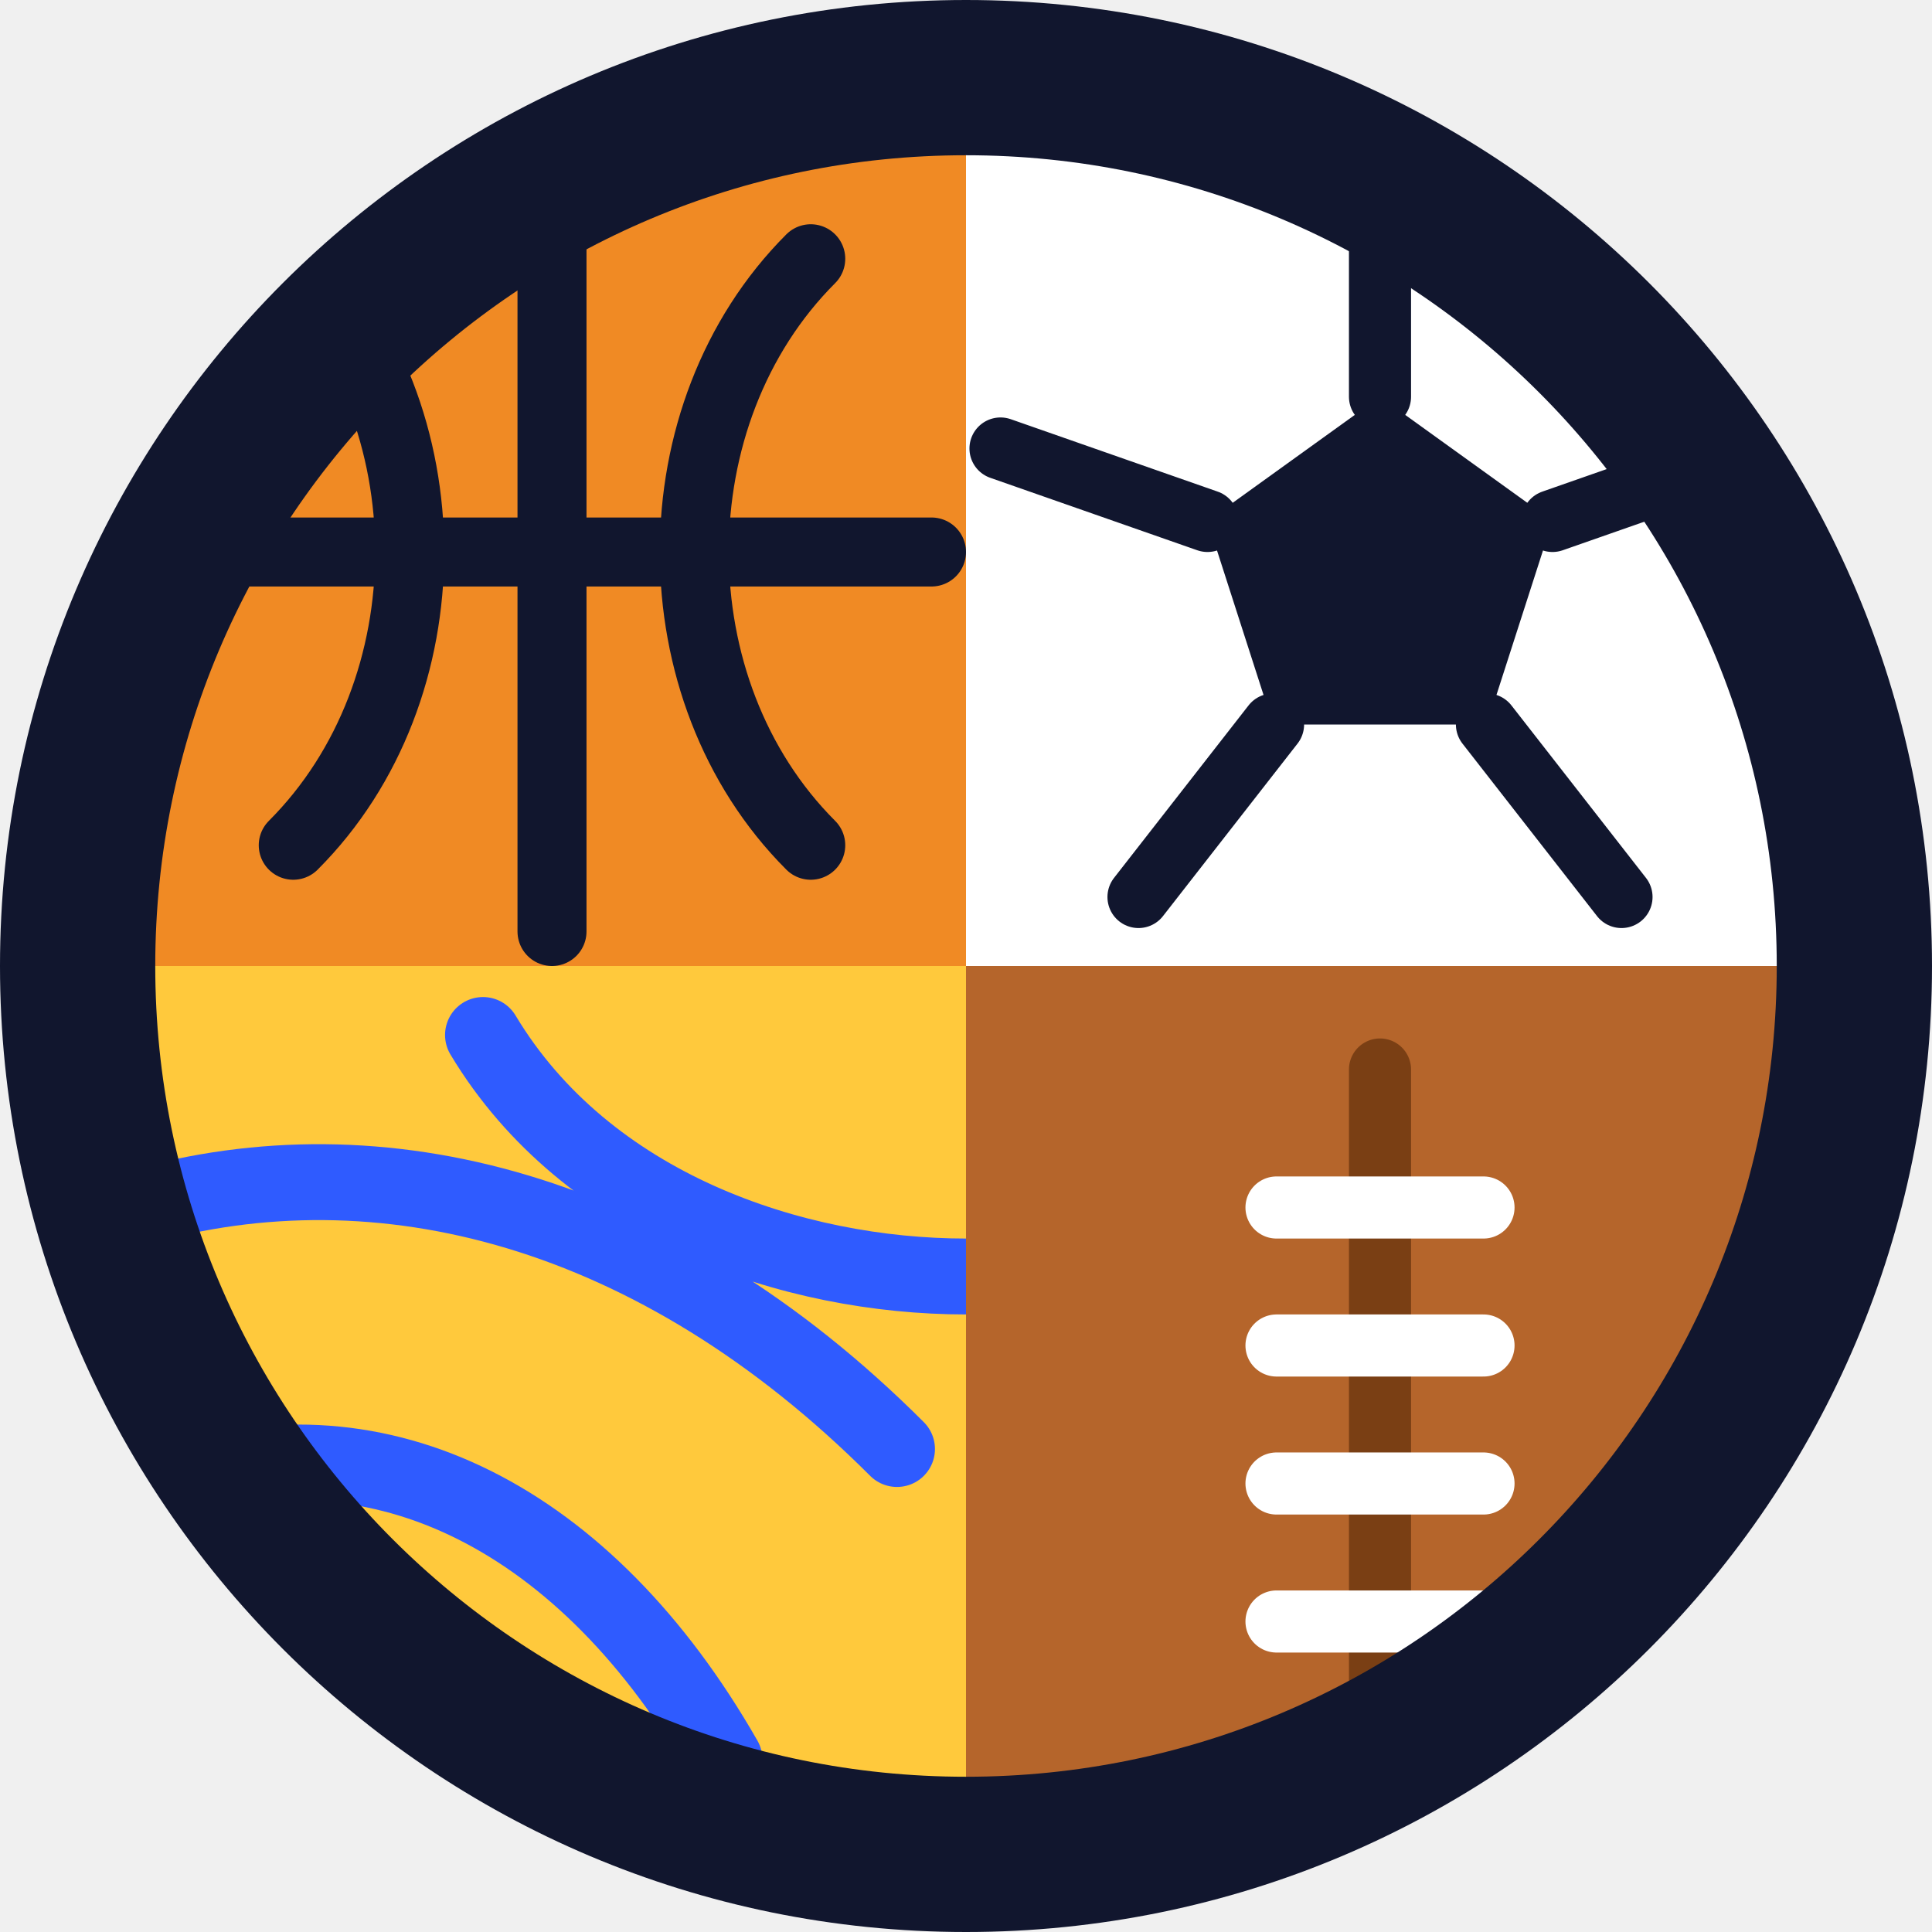
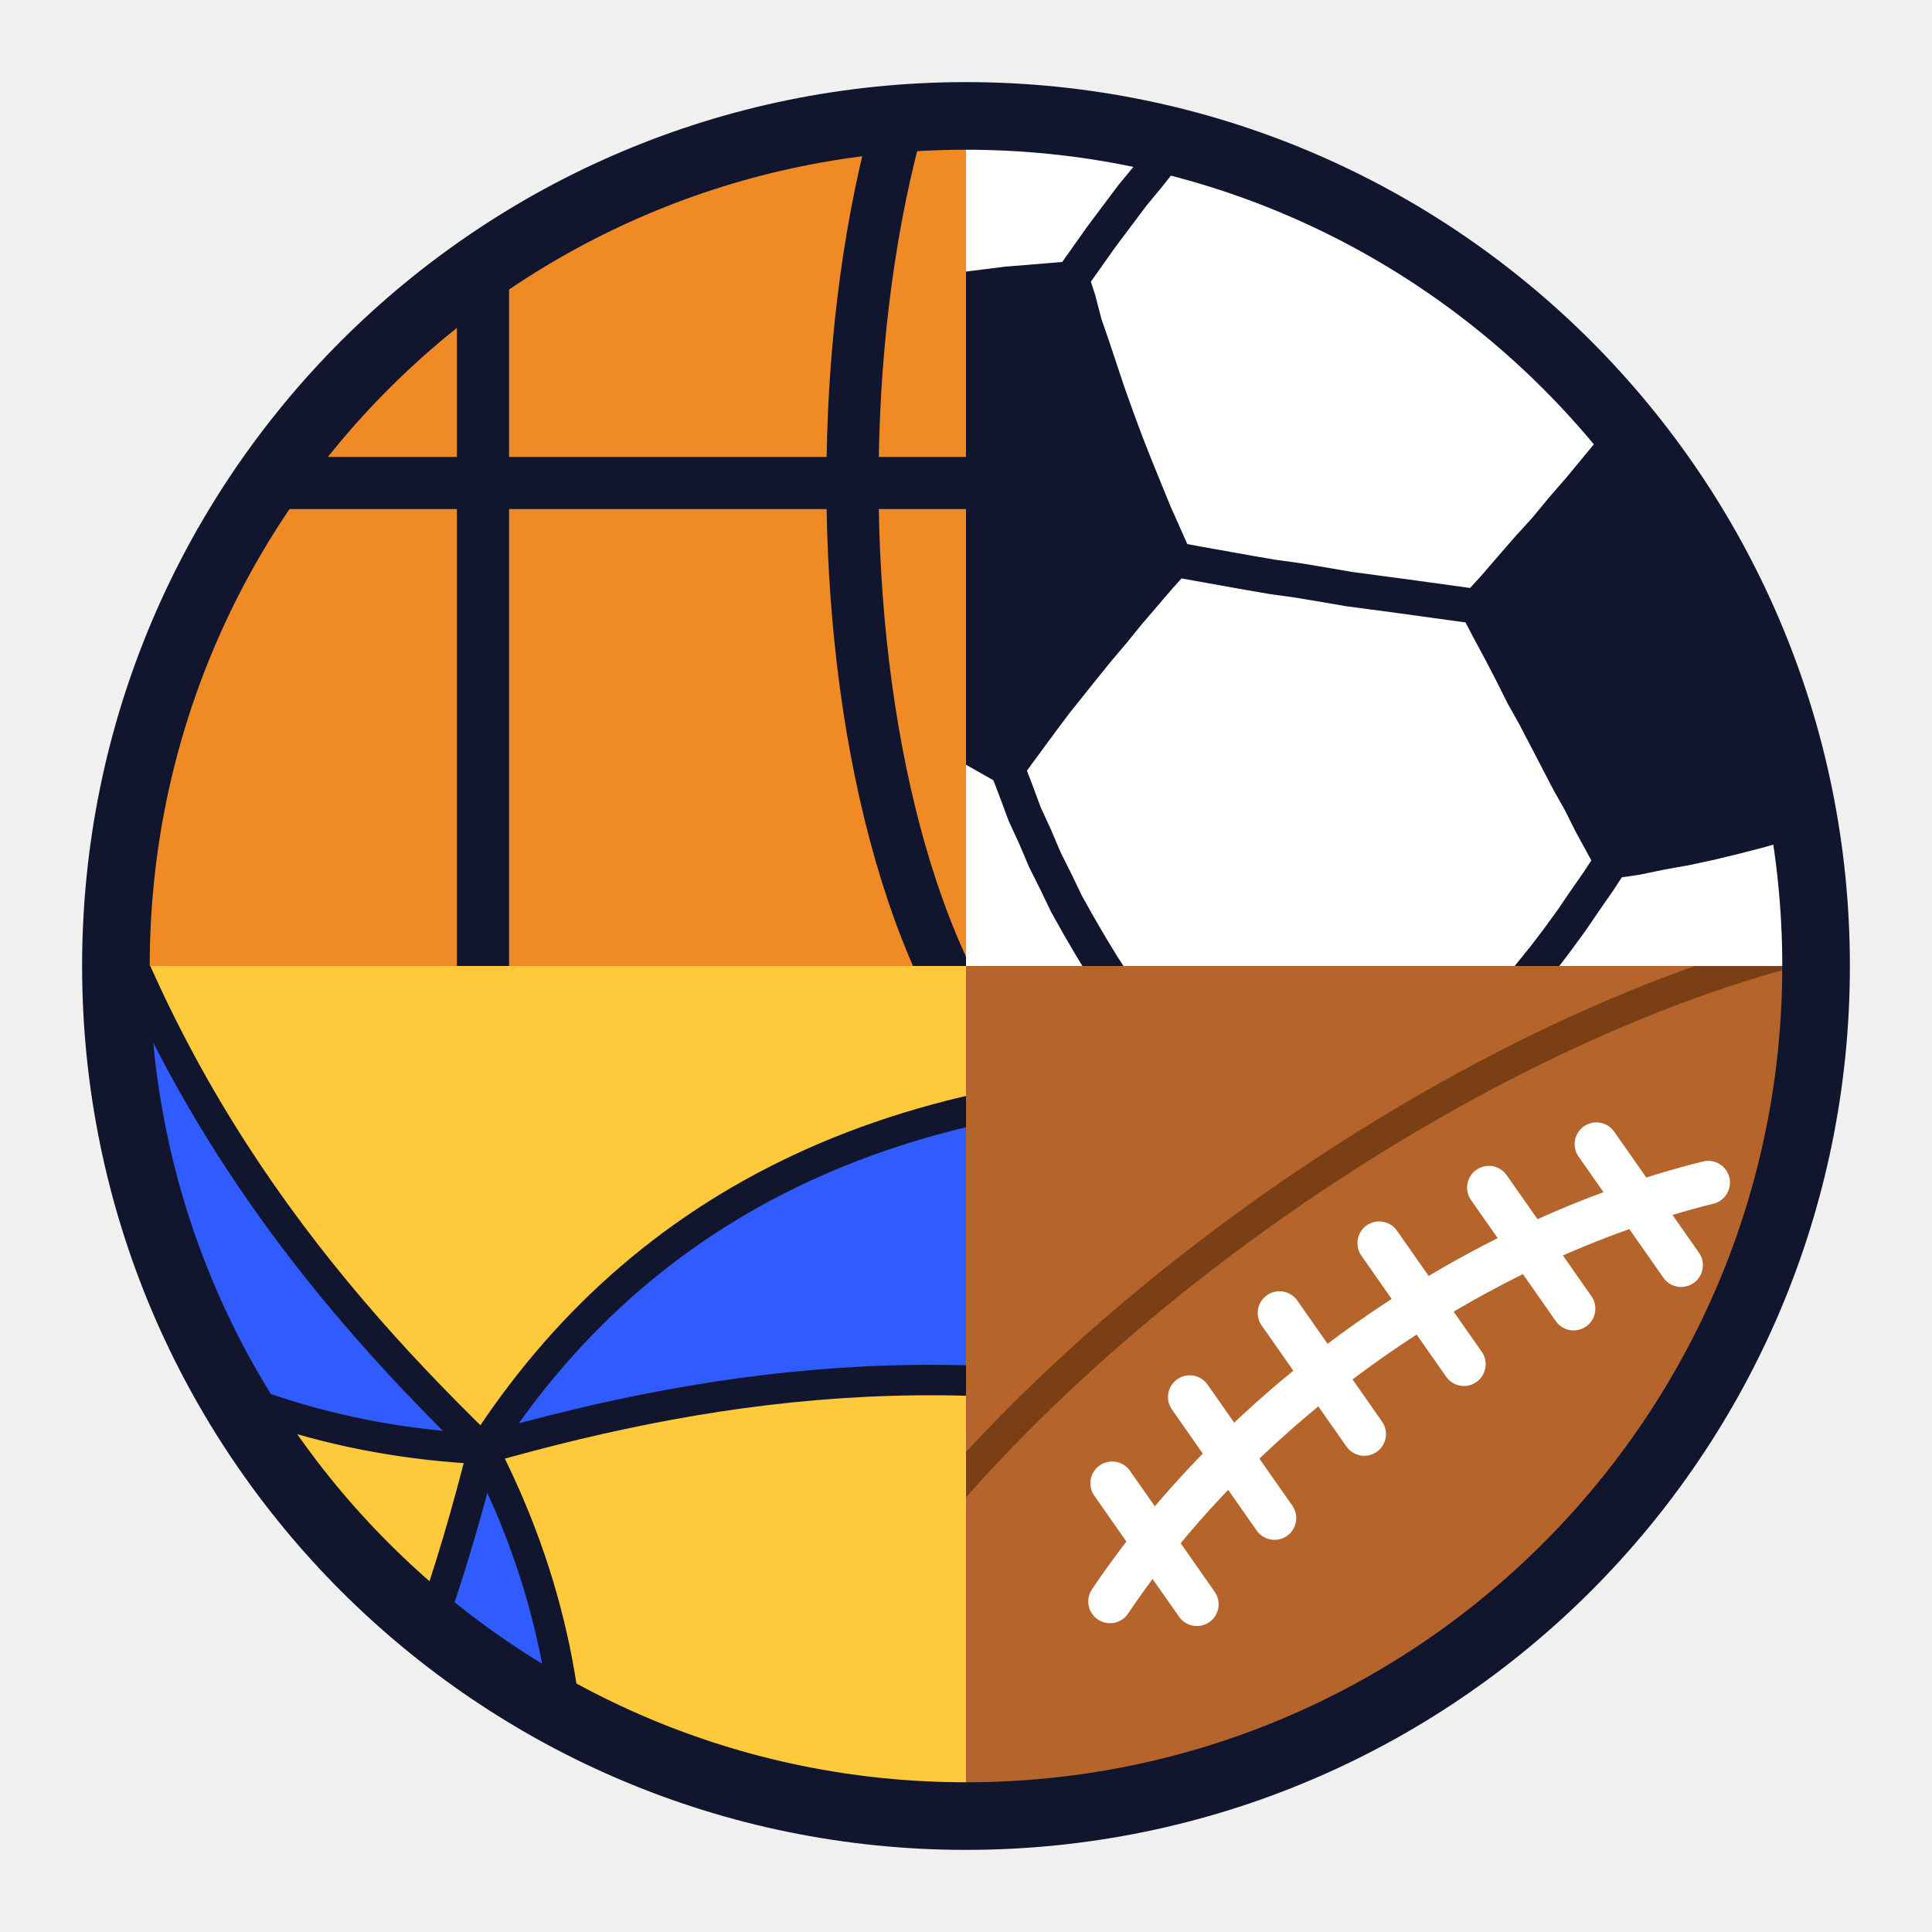
- <svg xmlns="http://www.w3.org/2000/svg" width="512" height="512" viewBox="0 0 56 56">
+ <svg xmlns="http://www.w3.org/2000/svg" width="400" height="400" viewBox="0 0 200 200">
  <defs>
-     <clipPath id="pcms">
-       <circle cx="28" cy="28" r="25.75" />
+     <clipPath id="qb">
+       <rect x="0" y="0" width="100" height="100" />
+     </clipPath>
+     <clipPath id="qf">
+       <rect x="100" y="0" width="100" height="100" />
+     </clipPath>
+     <clipPath id="qv">
+       <rect x="0" y="100" width="100" height="100" />
+     </clipPath>
+     <clipPath id="qr">
+       <rect x="100" y="100" width="100" height="100" />
+     </clipPath>
+     <clipPath id="disc">
+       <circle cx="100" cy="100" r="88" />
    </clipPath>
  </defs>
-   <g clip-path="url(#pcms)">
-     <rect width="28" height="28" fill="#F08A24" />
-     <path d="M16 4V27M4 16H27M8.5 7.5C13 12 13 20 8.5 24.5M23.5 7.5C19 12 19 20 23.5 24.5" fill="none" stroke="#11162E" stroke-width="2" stroke-linecap="round" />
-     <rect x="28" width="28" height="28" fill="#FFFFFF" />
-     <path d="M40 11.5L45 15.1L43.1 21H36.9L35 15.1Z" fill="#11162E" />
-     <path d="M40 11.5V5M45 15.1L51 13M43.1 21L47 26M36.9 21L33 26M35 15.1L29 13" fill="none" stroke="#11162E" stroke-width="1.8" stroke-linecap="round" />
-     <rect y="28" width="28" height="28" fill="#FFC93C" />
-     <path d="M4 35C11 33 19 35 26 42M5 43C11 41 17 44 21 51M14 30C17 35 23 37 28 37" fill="none" stroke="#2F5BFF" stroke-width="2.2" stroke-linecap="round" />
-     <rect x="28" y="28" width="28" height="28" fill="#B5652B" />
-     <path d="M40 31V50" stroke="#7A3F14" stroke-width="1.8" stroke-linecap="round" />
-     <path d="M37 35H43M37 39H43M37 43H43M37 47H43" stroke="#FFFFFF" stroke-width="1.8" stroke-linecap="round" />
+   <g clip-path="url(#disc)">
+     <g clip-path="url(#qb)">
+       <g transform="translate(50 50) scale(0.9) translate(-100 -100)">
+         <defs>
+           <clipPath id="cb">
+             <circle cx="100" cy="100" r="88" />
+           </clipPath>
+         </defs>
+         <circle cx="100" cy="100" r="88" fill="#F08A24" />
+         <g clip-path="url(#cb)" fill="none" stroke="#11162E" stroke-width="6" stroke-linecap="round">
+           <path d="M100 8V192" />
+           <path d="M8 100H192" />
+           <path d="M38 30C64 58 64 142 38 170" />
+           <path d="M162 30C136 58 136 142 162 170" />
+         </g>
+       </g>
+     </g>
+     <g clip-path="url(#qf)">
+       <g transform="translate(150 50) scale(0.9) translate(-100 -100)">
+         <defs>
+           <clipPath id="cf">
+             <circle cx="100" cy="100" r="88" />
+           </clipPath>
+         </defs>
+         <circle cx="100" cy="100" r="88" fill="#FFFFFF" />
+         <g clip-path="url(#cf)">
+           <polygon points="118.7,143.5 122.9,142.8 127.2,142.0 131.4,141.0 135.6,140.0 139.7,138.8 143.7,137.5 147.5,136.2 151.1,134.8 152.1,130.7 153.1,126.5 153.9,122.1 154.5,117.7 155.0,113.3 155.4,108.8 155.6,104.4 155.7,100.0 152.5,98.4 149.0,96.7 145.5,95.1 141.8,93.5 137.9,91.9 134.0,90.3 130.1,88.7 126.1,87.2 123.4,90.5 120.7,93.9 117.9,97.3 115.0,100.7 112.0,104.1 109.1,107.5 106.1,110.9 103.2,114.2 105.2,118.0 107.2,121.8 109.2,125.7 111.2,129.4 113.1,133.1 115.1,136.7 116.9,140.2" fill="#11162E" />
+           <polygon points="152.1,171.0 155.6,168.2 159.0,165.3 162.3,162.1 165.5,158.7 168.5,155.2 171.3,151.5 173.9,147.7 176.3,143.9 177.2,142.2 178.1,140.6 178.9,138.9 179.7,137.3 180.5,135.6 181.2,134.0 181.7,132.2 182.0,130.5 180.5,133.2 178.8,135.9 176.8,138.5 174.7,141.1 172.3,143.5 169.8,145.8 167.1,148.0 164.3,150.0 162.4,153.5 160.4,156.9 158.2,160.2 155.8,163.3 153.2,166.3 150.6,169.1 147.8,171.6 145.0,174.0 146.1,174.1 147.2,173.9 148.1,173.6 148.9,173.1 149.7,172.6 150.5,172.1 151.3,171.5" fill="#11162E" />
+           <polygon points="186.6,95.7 186.9,92.7 187.0,89.8 186.9,86.8 186.5,83.9 185.9,81.0 185.2,78.1 184.5,75.3 183.6,72.5 182.2,68.6 180.6,64.7 178.8,60.9 176.9,57.1 174.7,53.5 172.4,50.0 170.0,46.6 167.4,43.4 167.3,43.5 167.0,43.7 166.5,44.1 165.8,44.6 165.0,45.3 164.0,46.1 162.9,47.1 161.6,48.1 163.6,51.7 165.5,55.5 167.3,59.5 168.9,63.5 170.3,67.7 171.6,71.9 172.6,76.2 173.4,80.4 175.8,82.2 177.9,84.0 179.9,85.9 181.7,87.8 183.3,89.8 184.6,91.7 185.7,93.7" fill="#11162E" />
+           <polygon points="30.0,80.5 28.8,84.7 27.8,89.0 26.9,93.4 26.2,97.9 25.7,102.3 25.5,106.7 25.4,111.0 25.5,115.3 27.8,117.6 30.3,120.0 33.1,122.3 36.0,124.5 39.1,126.7 42.4,128.8 45.8,130.9 49.2,132.8 51.2,130.0 53.3,127.2 55.6,124.2 58.0,121.2 60.5,118.1 63.1,115.0 65.8,111.9 68.5,108.8 66.7,104.8 65.0,100.7 63.3,96.6 61.8,92.5 60.3,88.4 59.0,84.3 57.7,80.3 56.6,76.5 52.9,76.8 49.2,77.1 45.6,77.6 42.1,78.0 38.8,78.6 35.7,79.2 32.8,79.8" fill="#11162E" />
+           <polygon points="132.0,35.4 129.3,32.6 126.4,30.0 123.5,27.5 120.5,25.1 117.5,23.0 114.4,21.1 111.3,19.4 108.2,17.9 104.2,18.3 100.1,18.9 96.0,19.7 91.8,20.7 87.7,21.9 83.6,23.3 79.7,24.9 75.8,26.7 76.0,28.9 76.4,31.4 76.7,34.0 77.2,36.8 77.7,39.8 78.2,43.0 78.9,46.2 79.5,49.6 83.7,49.8 88.0,50.1 92.4,50.6 96.8,51.3 101.2,52.0 105.6,52.9 110.0,53.9 114.2,55.0 116.6,52.1 119.0,49.3 121.3,46.6 123.6,44.0 125.8,41.6 128.0,39.4 130.0,37.3" fill="#11162E" />
+           <polygon points="56.4,174.0 59.7,176.3 63.2,178.4 66.8,180.4 70.6,182.1 74.4,183.6 78.2,184.9 82.1,186.0 86.0,186.8 89.2,187.1 92.5,187.1 95.9,186.9 99.3,186.5 102.6,185.9 106.0,185.1 109.3,184.0 112.6,182.7 111.0,181.6 109.4,180.2 107.8,178.5 106.1,176.7 104.4,174.7 102.7,172.4 101.1,170.0 99.4,167.5 95.0,167.4 90.6,167.2 86.1,166.8 81.7,166.2 77.3,165.4 72.9,164.5 68.7,163.4 64.7,162.1 63.3,164.2 62.0,166.1 60.8,167.9 59.7,169.5 58.7,170.9 57.8,172.2 57.0,173.2" fill="#11162E" />
+           <polygon points="54.3,24.8 51.1,26.8 48.0,29.0 44.9,31.4 41.8,34.0 38.8,36.7 35.9,39.7 33.2,42.7 30.5,46.0 28.4,48.8 26.4,51.7 24.6,54.6 22.9,57.6 21.3,60.6 19.9,63.5 18.6,66.5 17.5,69.4 18.1,67.7 18.8,66.0 19.6,64.4 20.5,62.8 21.7,61.4 23.0,60.0 24.6,58.8 26.3,57.6 28.5,53.9 31.0,50.1 33.6,46.5 36.4,43.0 39.4,39.7 42.6,36.5 45.8,33.5 49.2,30.7 49.5,29.5 49.9,28.4 50.4,27.6 51.1,26.9 51.9,26.3 52.7,25.8 53.5,25.3" fill="#11162E" />
+           <polygon points="15.0,122.7 16.4,127.4 18.1,132.1 20.0,136.7 22.2,141.2 24.6,145.4 27.2,149.4 29.9,153.2 32.7,156.7 32.7,156.7 32.7,156.7 32.7,156.6 32.6,156.6 32.6,156.6 32.6,156.6 32.6,156.6 32.6,156.6 30.0,153.4 27.6,150.0 25.4,146.5 23.3,142.8 21.4,139.0 19.8,135.1 18.3,131.2 17.1,127.2 15.9,124.6 14.9,121.8 14.1,119.0 13.5,116.1 13.0,113.2 12.6,110.3 12.3,107.3 12.1,104.4 12.2,106.4 12.4,108.6 12.7,110.7 13.0,113.0 13.3,115.3 13.8,117.7 14.3,120.2" fill="#11162E" />
+           <path d="M151.1 134.8 L152.5 136.3 L153.9 137.7 L155.2 139.2 L156.5 140.6 L157.7 142.0 L158.9 143.3 L160.0 144.5 L161.0 145.8 L161.9 146.9 L162.8 148.0 L163.6 149.0 L164.3 150.0 M155.7 100.0 L157.5 98.3 L159.3 96.7 L161.1 95.0 L162.8 93.3 L164.4 91.7 L165.9 90.0 L167.4 88.3 L168.8 86.7 L170.1 85.1 L171.3 83.5 L172.4 82.0 L173.4 80.4 M103.2 114.2 L100.3 113.8 L97.4 113.4 L94.5 113.0 L91.5 112.6 L88.5 112.2 L85.6 111.7 L82.6 111.2 L79.7 110.8 L76.8 110.3 L74.0 109.8 L71.2 109.3 L68.5 108.8 M126.1 87.2 L125.3 84.5 L124.4 81.7 L123.5 78.8 L122.6 76.0 L121.6 73.3 L120.6 70.5 L119.6 67.8 L118.5 65.1 L117.5 62.4 L116.4 59.9 L115.3 57.4 L114.2 55.0 M118.7 143.5 L117.2 145.8 L115.6 148.1 L114.1 150.3 L112.5 152.5 L110.9 154.6 L109.2 156.7 L107.6 158.7 L105.9 160.6 L104.3 162.5 L102.7 164.2 L101.0 165.9 L99.4 167.5 M182.0 130.5 L182.9 127.7 L183.7 124.9 L184.4 122.1 L185.1 119.2 L185.6 116.3 L186.1 113.3 L186.4 110.4 L186.6 107.4 L186.8 104.4 L186.8 101.5 L186.7 98.6 L186.6 95.7 M145.0 174.0 L142.6 175.2 L140.0 176.3 L137.5 177.4 L134.8 178.3 L132.1 179.2 L129.4 180.0 L126.6 180.7 L123.8 181.3 L121.0 181.8 L118.2 182.2 L115.4 182.5 L112.6 182.7 M161.6 48.1 L159.5 46.8 L157.3 45.4 L155.0 44.1 L152.7 42.9 L150.2 41.7 L147.8 40.6 L145.2 39.5 L142.6 38.5 L140.0 37.6 L137.3 36.8 L134.7 36.1 L132.0 35.4 M86.4 186.9 L86.0 186.8 M113.2 13.0 L112.8 13.1 L112.3 13.2 L111.8 13.5 L111.4 13.8 L110.9 14.3 L110.3 14.8 L109.8 15.5 L109.3 16.2 L108.7 17.0 L108.2 17.9 M56.6 76.5 L58.3 74.1 L60.0 71.7 L61.8 69.3 L63.6 66.9 L65.5 64.6 L67.4 62.2 L69.4 60.0 L71.4 57.8 L73.4 55.6 L75.4 53.5 L77.5 51.5 L79.5 49.6 M49.2 132.8 L50.2 135.4 L51.2 138.1 L52.4 140.7 L53.5 143.3 L54.8 145.9 L56.0 148.4 L57.4 150.9 L58.8 153.3 L60.2 155.6 L61.7 157.9 L63.2 160.1 L64.7 162.1 M30.0 80.5 L29.3 78.5 L28.6 76.4 L28.0 74.4 L27.5 72.4 L27.0 70.4 L26.7 68.4 L26.4 66.5 L26.2 64.6 L26.1 62.8 L26.1 61.0 L26.2 59.3 L26.3 57.6 M25.5 115.3 L24.3 116.4 L23.2 117.5 L22.2 118.6 L21.2 119.6 L20.4 120.7 L19.6 121.7 L19.0 122.7 L18.4 123.7 L18.0 124.6 L17.6 125.5 L17.3 126.4 L17.1 127.2 M75.8 26.7 L73.4 26.6 L71.0 26.5 L68.7 26.6 L66.3 26.7 L64.0 26.9 L61.7 27.2 L59.5 27.6 L57.3 28.1 L55.1 28.6 L53.1 29.3 L51.1 30.0 L49.2 30.7 M56.4 174.0 L54.1 173.0 L51.9 171.9 L49.7 170.8 L47.5 169.5 L45.4 168.1 L43.3 166.7 L41.3 165.2 L39.4 163.6 L37.6 161.9 L35.8 160.2 L34.2 158.4 M151.1 134.8 L151.8 132.1 L152.5 129.3 L153.1 126.5 L153.6 123.6 L154.1 120.7 L154.5 117.7 L154.9 114.8 L155.2 111.8 L155.4 108.8 L155.6 105.8 L155.7 102.9 L155.7 100.0 M151.1 134.8 L148.7 135.7 L146.2 136.6 L143.7 137.5 L141.1 138.4 L138.4 139.2 L135.6 140.0 L132.9 140.7 L130.0 141.4 L127.2 142.0 L124.4 142.5 L121.5 143.1 L118.7 143.5 M155.7 100.0 L153.6 98.9 L151.3 97.8 L149.0 96.7 L146.7 95.7 L144.2 94.6 L141.8 93.5 L139.2 92.4 L136.6 91.3 L134.0 90.3 L131.4 89.2 L128.7 88.2 L126.1 87.2 M103.2 114.2 L105.2 112.0 L107.1 109.8 L109.1 107.5 L111.1 105.3 L113.0 103.0 L115.0 100.7 L116.9 98.4 L118.8 96.1 L120.7 93.9 L122.5 91.6 L124.3 89.4 L126.1 87.2 M103.2 114.2 L104.5 116.7 L105.9 119.3 L107.2 121.8 L108.5 124.4 L109.9 126.9 L111.2 129.4 L112.5 131.9 L113.8 134.4 L115.1 136.7 L116.3 139.1 L117.5 141.3 L118.7 143.5 M182.0 130.5 L181.8 131.6 L181.5 132.8 L181.2 134.0 M182.0 130.5 L181.0 132.3 L180.0 134.1 L178.8 135.9 L177.5 137.7 L176.1 139.4 L174.7 141.1 L173.1 142.7 L171.5 144.3 L169.8 145.8 L168.0 147.3 L166.2 148.7 L164.3 150.0 M148.4 173.5 L147.8 173.8 L147.2 173.9 L146.5 174.0 L145.8 174.1 L145.0 174.0 M145.0 174.0 L146.9 172.4 L148.8 170.8 L150.6 169.1 L152.4 167.2 L154.1 165.3 L155.8 163.3 L157.4 161.2 L158.9 159.1 L160.4 156.9 L161.8 154.6 L163.1 152.3 L164.3 150.0 M167.4 43.4 L167.3 43.5 L167.2 43.6 L167.0 43.7 L166.7 44.0 L166.3 44.3 L165.8 44.6 L165.3 45.1 L164.7 45.6 L164.0 46.1 L163.3 46.8 L162.4 47.4 L161.6 48.1 M161.6 48.1 L163.0 50.5 L164.3 53.0 L165.5 55.5 L166.7 58.1 L167.9 60.8 L168.9 63.5 L169.9 66.3 L170.8 69.1 L171.6 71.9 L172.3 74.8 L172.9 77.6 L173.4 80.4 M186.5 83.9 L186.8 85.9 L186.9 87.8 L187.0 89.8 L187.0 91.8 L186.8 93.7 L186.6 95.7 M173.4 80.4 L175.0 81.6 L176.5 82.8 L177.9 84.0 L179.3 85.2 L180.5 86.5 L181.7 87.8 L182.8 89.1 L183.7 90.4 L184.6 91.7 L185.4 93.1 L186.0 94.4 L186.6 95.7 M56.6 76.5 L54.1 76.7 L51.7 76.9 L49.2 77.1 L46.8 77.4 L44.4 77.7 L42.1 78.0 L39.9 78.4 L37.8 78.8 L35.7 79.2 L33.7 79.6 L31.8 80.1 L30.0 80.5 M56.6 76.5 L57.4 79.0 L58.1 81.7 L59.0 84.3 L59.9 87.0 L60.8 89.7 L61.8 92.5 L62.8 95.2 L63.9 98.0 L65.0 100.7 L66.1 103.4 L67.3 106.1 L68.5 108.8 M49.2 132.8 L46.9 131.5 L44.6 130.2 L42.4 128.8 L40.2 127.4 L38.1 126.0 L36.0 124.5 L34.0 123.0 L32.1 121.5 L30.3 120.0 L28.6 118.4 L27.0 116.9 L25.5 115.3 M49.2 132.8 L50.5 131.0 L51.9 129.1 L53.3 127.2 L54.8 125.2 L56.4 123.2 L58.0 121.2 L59.7 119.1 L61.4 117.1 L63.1 115.0 L64.9 112.9 L66.7 110.8 L68.5 108.8 M30.0 80.5 L29.2 83.3 L28.5 86.2 L27.8 89.0 L27.2 92.0 L26.7 94.9 L26.2 97.9 L25.9 100.8 L25.6 103.8 L25.5 106.7 L25.4 109.6 L25.4 112.5 L25.5 115.3 M75.8 26.7 L78.3 25.5 L81.0 24.4 L83.6 23.3 L86.3 22.4 L89.1 21.5 L91.8 20.7 L94.6 20.0 L97.4 19.4 L100.1 18.9 L102.8 18.5 L105.5 18.2 L108.2 17.9 M75.8 26.7 L75.9 28.2 L76.1 29.7 L76.4 31.4 L76.6 33.1 L76.9 34.9 L77.2 36.8 L77.5 38.8 L77.9 40.9 L78.2 43.0 L78.6 45.1 L79.1 47.3 L79.5 49.6 M114.2 55.0 L115.8 53.0 L117.4 51.1 L119.0 49.3 L120.5 47.5 L122.1 45.7 L123.6 44.0 L125.1 42.4 L126.6 40.8 L128.0 39.4 L129.4 38.0 L130.7 36.6 L132.0 35.4 M114.2 55.0 L111.4 54.2 L108.5 53.5 L105.6 52.9 L102.7 52.3 L99.8 51.7 L96.8 51.3 L93.9 50.8 L90.9 50.5 L88.0 50.1 L85.1 49.9 L82.3 49.7 L79.5 49.6 M132.0 35.4 L130.2 33.5 L128.3 31.7 L126.4 30.0 L124.5 28.3 L122.5 26.7 L120.5 25.1 L118.5 23.7 L116.4 22.3 L114.4 21.1 L112.3 19.9 L110.3 18.9 L108.2 17.9 M56.4 174.0 L58.6 175.6 L60.9 177.0 L63.2 178.4 L65.6 179.7 L68.1 181.0 L70.6 182.1 L73.1 183.1 L75.7 184.1 L78.2 184.9 L80.8 185.6 L83.4 186.3 L86.0 186.8 M56.4 174.0 L56.8 173.5 L57.3 172.9 L57.8 172.2 L58.4 171.4 L59.0 170.5 L59.7 169.5 L60.4 168.5 L61.2 167.3 L62.0 166.1 L62.9 164.9 L63.8 163.5 L64.7 162.1 M99.4 167.5 L100.5 169.2 L101.6 170.9 L102.7 172.4 L103.9 173.9 L105.0 175.4 L106.1 176.7 L107.2 178.0 L108.3 179.1 L109.4 180.2 L110.5 181.1 L111.5 182.0 L112.6 182.7 M99.4 167.5 L96.5 167.5 L93.6 167.4 L90.6 167.2 L87.6 166.9 L84.6 166.6 L81.7 166.2 L78.7 165.7 L75.8 165.1 L72.9 164.5 L70.1 163.8 L67.4 163.0 L64.7 162.1 M112.6 182.7 L110.4 183.6 L108.2 184.4 L106.0 185.1 L103.8 185.7 L101.5 186.2 L99.3 186.5 L97.0 186.8 L94.7 187.0 L92.5 187.1 L90.3 187.1 L88.1 187.0 L86.0 186.8 M19.3 64.9 L19.9 63.9 L20.5 62.8 L21.3 61.8 L22.1 60.9 L23.0 60.0 L24.1 59.2 L25.2 58.4 L26.3 57.6 M51.1 26.9 L50.6 27.3 L50.2 27.8 L49.9 28.4 L49.6 29.1 L49.4 29.9 L49.2 30.7 M26.3 57.6 L27.8 55.1 L29.3 52.6 L31.0 50.1 L32.7 47.7 L34.5 45.3 L36.4 43.0 L38.4 40.8 L40.5 38.6 L42.6 36.5 L44.7 34.5 L46.9 32.6 L49.2 30.7 M17.1 127.2 L17.9 129.8 L18.8 132.5 L19.8 135.1 L20.9 137.7 L22.0 140.2 L23.3 142.8 L24.7 145.2 L26.1 147.7 L27.6 150.0 L29.2 152.3 L30.9 154.5 M17.1 127.2 L16.3 125.5 L15.6 123.7 L14.9 121.8 L14.3 119.9 L13.9 118.0" fill="none" stroke="#11162E" stroke-width="4" stroke-linecap="round" stroke-linejoin="round" />
+         </g>
+       </g>
+     </g>
+     <g clip-path="url(#qv)">
+       <g transform="translate(50 150) scale(0.9) translate(-100 -100)">
+         <defs>
+           <clipPath id="cv">
+             <circle cx="100" cy="100" r="88" />
+           </clipPath>
+         </defs>
+         <circle cx="100" cy="100" r="88" fill="#FFC93C" />
+         <g clip-path="url(#cv)">
+           <path d="M100 100C118 72 148 56 194 58L194 98C158 88 128 92 100 100Z" fill="#2F5BFF" transform="rotate(0 100 100)" />
+           <path d="M100 100C118 72 148 56 194 58L194 98C158 88 128 92 100 100Z" fill="#2F5BFF" transform="rotate(120 100 100)" />
+           <path d="M100 100C118 72 148 56 194 58L194 98C158 88 128 92 100 100Z" fill="#2F5BFF" transform="rotate(240 100 100)" />
+           <path d="M100 100C118 72 148 56 194 58M100 100C128 92 158 88 194 98" fill="none" stroke="#11162E" stroke-width="3.5" stroke-linecap="round" transform="rotate(0 100 100)" />
+           <path d="M100 100C118 72 148 56 194 58M100 100C128 92 158 88 194 98" fill="none" stroke="#11162E" stroke-width="3.5" stroke-linecap="round" transform="rotate(120 100 100)" />
+           <path d="M100 100C118 72 148 56 194 58M100 100C128 92 158 88 194 98" fill="none" stroke="#11162E" stroke-width="3.5" stroke-linecap="round" transform="rotate(240 100 100)" />
+         </g>
+       </g>
+     </g>
+     <g clip-path="url(#qr)">
+       <g transform="translate(150 150) scale(0.9) translate(-100 -100)">
+         <defs>
+           <clipPath id="cr">
+             <circle cx="100" cy="100" r="88" />
+           </clipPath>
+         </defs>
+         <circle cx="100" cy="100" r="88" fill="#B5652B" />
+         <g clip-path="url(#cr)">
+           <g transform="rotate(-35 100 100)">
+             <path d="M0 100C30 54 170 54 200 100M0 100C30 146 170 146 200 100" fill="none" stroke="#7A3F14" stroke-width="3.5" />
+             <path d="M58 92C84 82 116 82 142 92" fill="none" stroke="#FFFFFF" stroke-width="5" stroke-linecap="round" />
+             <path d="M66 81V98M79 78V95M93 76V93M107 76V93M121 78V95M134 81V98" stroke="#FFFFFF" stroke-width="5" stroke-linecap="round" />
+           </g>
+         </g>
+       </g>
+     </g>
  </g>
-   <circle cx="28" cy="28" r="25.75" fill="none" stroke="#11162E" stroke-width="4.5" />
+   <circle cx="100" cy="100" r="88" fill="none" stroke="#11162E" stroke-width="7" />
</svg>
